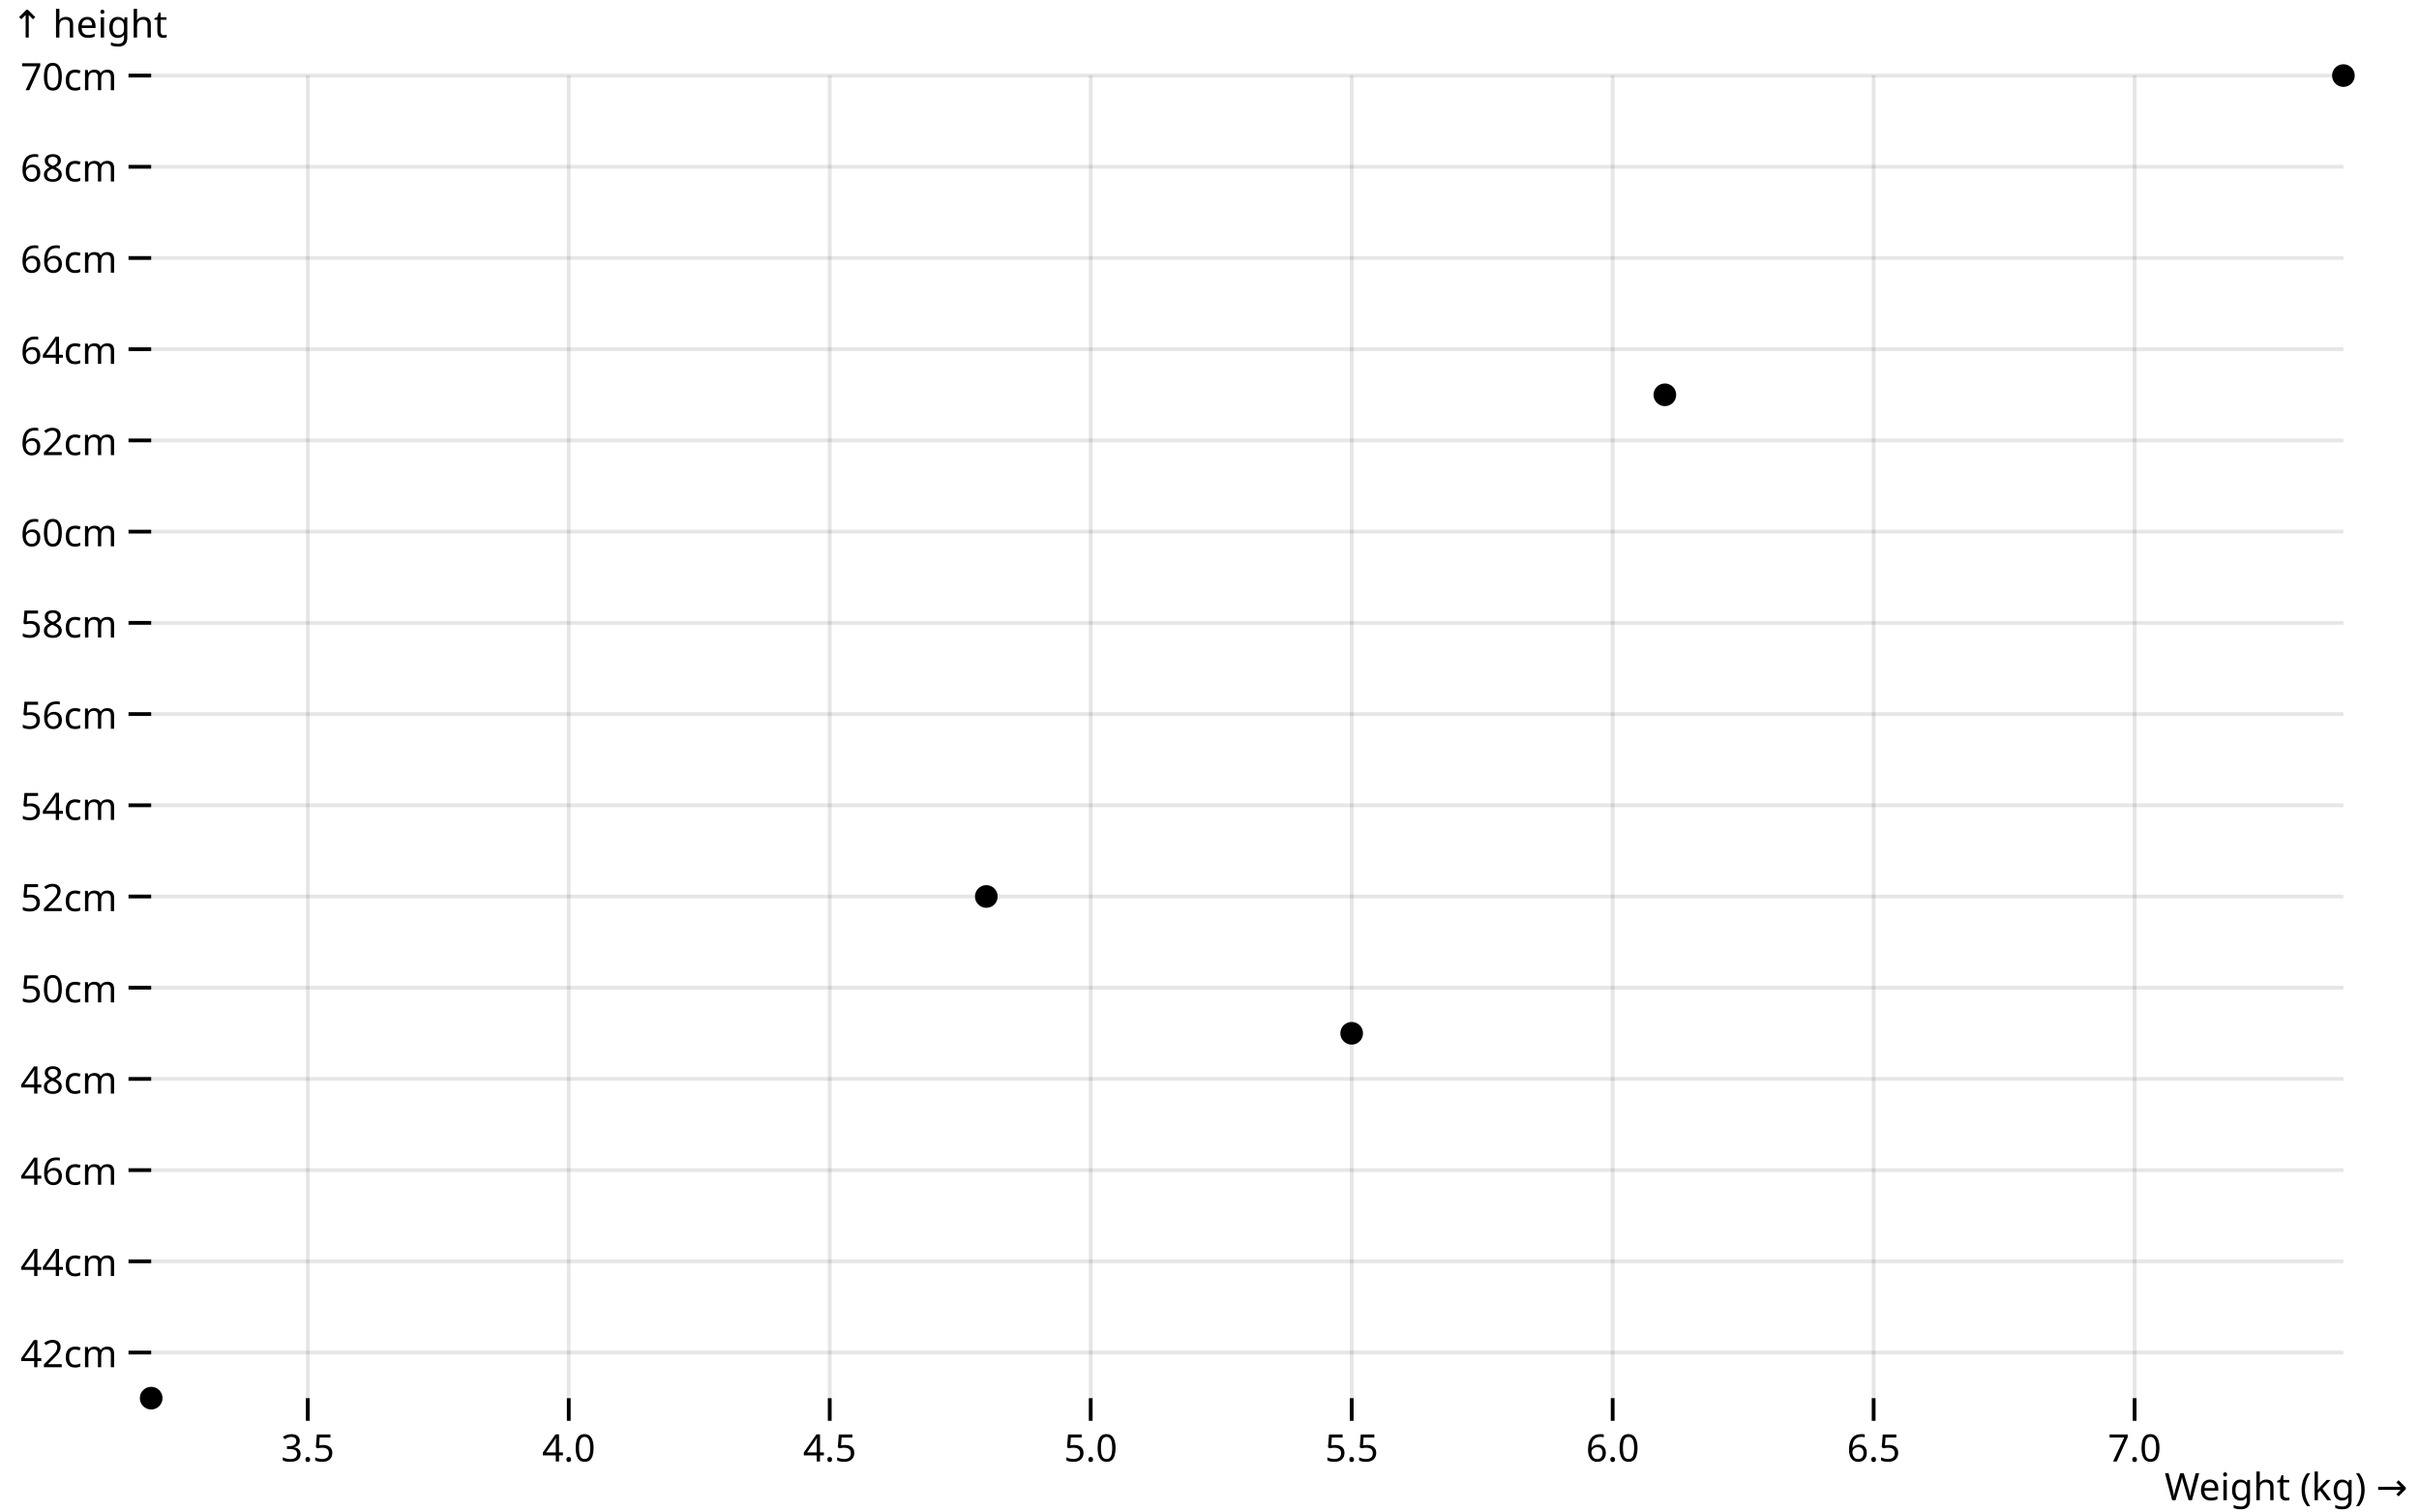
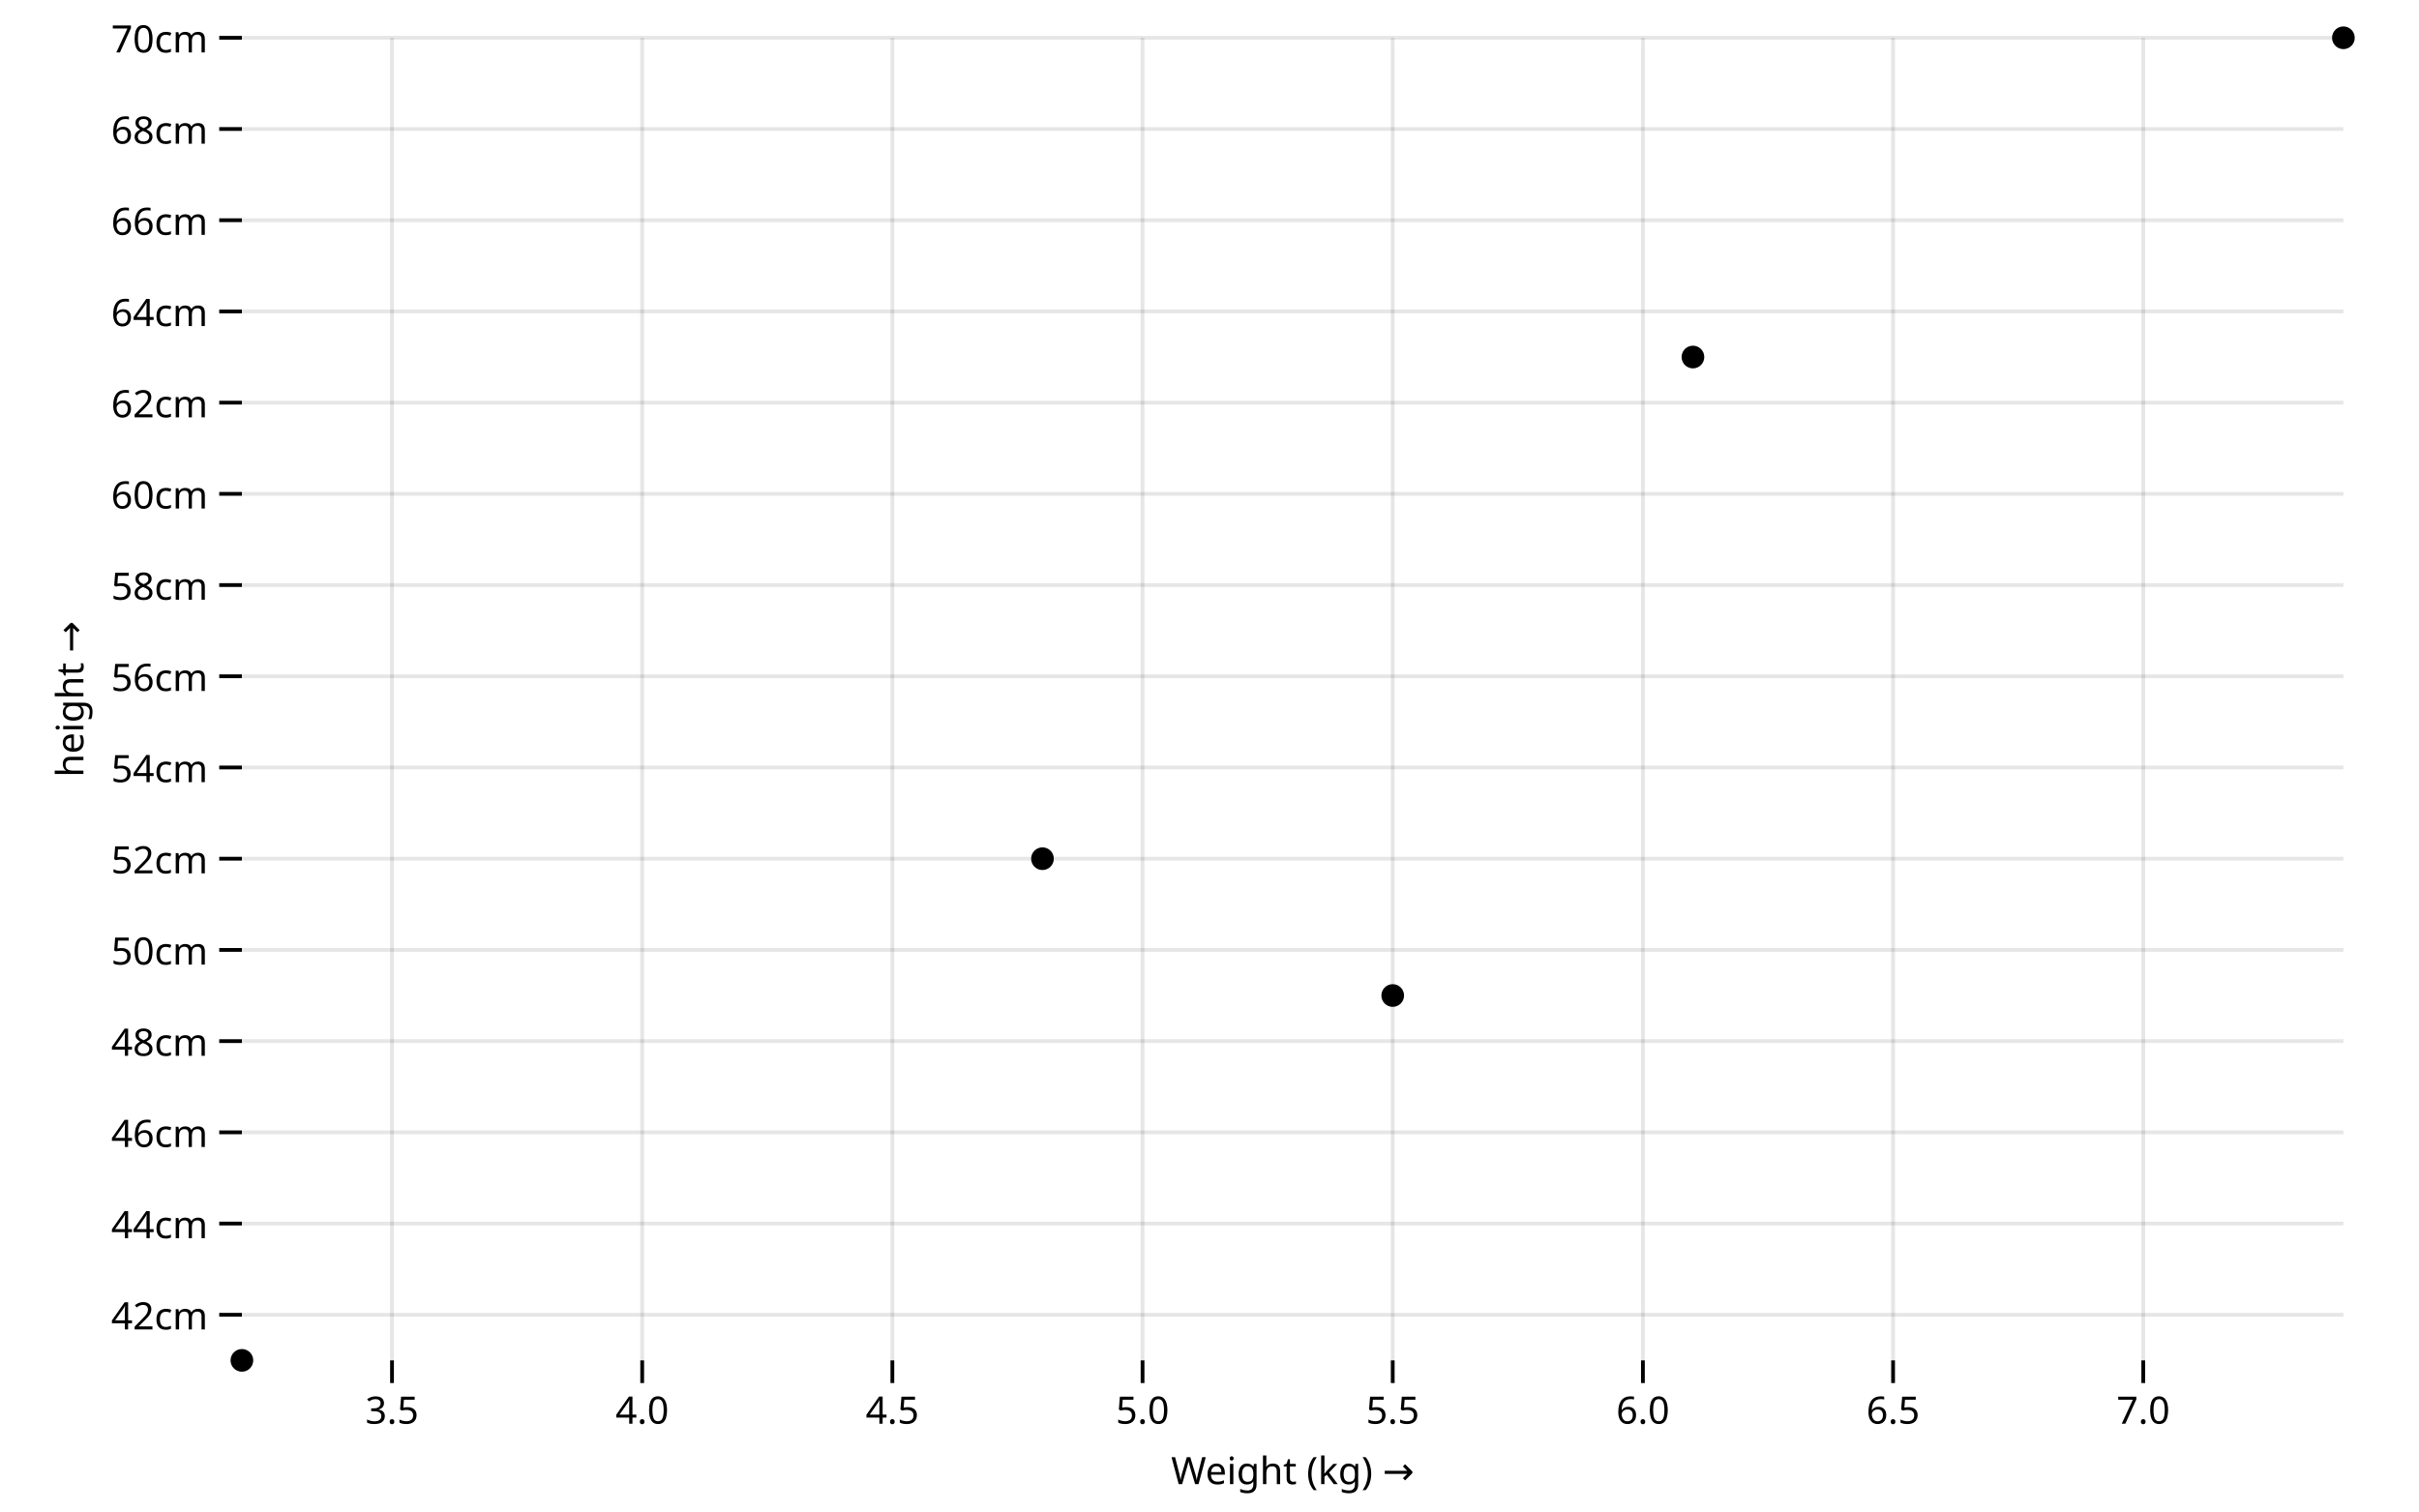
<svg xmlns="http://www.w3.org/2000/svg" width="640" height="400" viewBox="0 0 640 400">
-   <line x1="81.429" y1="20" x2="81.429" y2="370" stroke="currentColor" stroke-opacity="0.1" stroke-width="1" />
-   <line x1="150.476" y1="20" x2="150.476" y2="370" stroke="currentColor" stroke-opacity="0.1" stroke-width="1" />
-   <line x1="219.524" y1="20" x2="219.524" y2="370" stroke="currentColor" stroke-opacity="0.1" stroke-width="1" />
-   <line x1="288.571" y1="20" x2="288.571" y2="370" stroke="currentColor" stroke-opacity="0.1" stroke-width="1" />
-   <line x1="357.619" y1="20" x2="357.619" y2="370" stroke="currentColor" stroke-opacity="0.1" stroke-width="1" />
-   <line x1="426.667" y1="20" x2="426.667" y2="370" stroke="currentColor" stroke-opacity="0.1" stroke-width="1" />
-   <line x1="495.714" y1="20" x2="495.714" y2="370" stroke="currentColor" stroke-opacity="0.1" stroke-width="1" />
-   <line x1="564.762" y1="20" x2="564.762" y2="370" stroke="currentColor" stroke-opacity="0.1" stroke-width="1" />
-   <line x1="81.429" y1="370" x2="81.429" y2="376" stroke="currentColor" stroke-width="1" />
-   <line x1="150.476" y1="370" x2="150.476" y2="376" stroke="currentColor" stroke-width="1" />
-   <line x1="219.524" y1="370" x2="219.524" y2="376" stroke="currentColor" stroke-width="1" />
-   <line x1="288.571" y1="370" x2="288.571" y2="376" stroke="currentColor" stroke-width="1" />
-   <line x1="357.619" y1="370" x2="357.619" y2="376" stroke="currentColor" stroke-width="1" />
-   <line x1="426.667" y1="370" x2="426.667" y2="376" stroke="currentColor" stroke-width="1" />
-   <line x1="495.714" y1="370" x2="495.714" y2="376" stroke="currentColor" stroke-width="1" />
-   <line x1="564.762" y1="370" x2="564.762" y2="376" stroke="currentColor" stroke-width="1" />
-   <text x="81.429" y="379" font-family="system-ui, sans-serif" font-size="10" text-anchor="middle" dominant-baseline="text-before-edge" fill="currentColor">3.5</text>
-   <text x="150.476" y="379" font-family="system-ui, sans-serif" font-size="10" text-anchor="middle" dominant-baseline="text-before-edge" fill="currentColor">4.0</text>
-   <text x="219.524" y="379" font-family="system-ui, sans-serif" font-size="10" text-anchor="middle" dominant-baseline="text-before-edge" fill="currentColor">4.5</text>
-   <text x="288.571" y="379" font-family="system-ui, sans-serif" font-size="10" text-anchor="middle" dominant-baseline="text-before-edge" fill="currentColor">5.0</text>
-   <text x="357.619" y="379" font-family="system-ui, sans-serif" font-size="10" text-anchor="middle" dominant-baseline="text-before-edge" fill="currentColor">5.5</text>
-   <text x="426.667" y="379" font-family="system-ui, sans-serif" font-size="10" text-anchor="middle" dominant-baseline="text-before-edge" fill="currentColor">6.0</text>
-   <text x="495.714" y="379" font-family="system-ui, sans-serif" font-size="10" text-anchor="middle" dominant-baseline="text-before-edge" fill="currentColor">6.5</text>
-   <text x="564.762" y="379" font-family="system-ui, sans-serif" font-size="10" text-anchor="middle" dominant-baseline="text-before-edge" fill="currentColor">7.0</text>
-   <text x="637" y="397" font-family="system-ui, sans-serif" font-size="10" text-anchor="end" fill="currentColor">Weight (kg) →</text>
-   <line x1="40" y1="357.931" x2="620" y2="357.931" stroke="currentColor" stroke-opacity="0.1" stroke-width="1" />
-   <line x1="40" y1="333.793" x2="620" y2="333.793" stroke="currentColor" stroke-opacity="0.1" stroke-width="1" />
-   <line x1="40" y1="309.655" x2="620" y2="309.655" stroke="currentColor" stroke-opacity="0.1" stroke-width="1" />
-   <line x1="40" y1="285.517" x2="620" y2="285.517" stroke="currentColor" stroke-opacity="0.1" stroke-width="1" />
-   <line x1="40" y1="261.379" x2="620" y2="261.379" stroke="currentColor" stroke-opacity="0.1" stroke-width="1" />
-   <line x1="40" y1="237.241" x2="620" y2="237.241" stroke="currentColor" stroke-opacity="0.1" stroke-width="1" />
-   <line x1="40" y1="213.103" x2="620" y2="213.103" stroke="currentColor" stroke-opacity="0.1" stroke-width="1" />
-   <line x1="40" y1="188.966" x2="620" y2="188.966" stroke="currentColor" stroke-opacity="0.1" stroke-width="1" />
-   <line x1="40" y1="164.828" x2="620" y2="164.828" stroke="currentColor" stroke-opacity="0.1" stroke-width="1" />
-   <line x1="40" y1="140.69" x2="620" y2="140.69" stroke="currentColor" stroke-opacity="0.1" stroke-width="1" />
-   <line x1="40" y1="116.552" x2="620" y2="116.552" stroke="currentColor" stroke-opacity="0.1" stroke-width="1" />
-   <line x1="40" y1="92.414" x2="620" y2="92.414" stroke="currentColor" stroke-opacity="0.1" stroke-width="1" />
-   <line x1="40" y1="68.276" x2="620" y2="68.276" stroke="currentColor" stroke-opacity="0.1" stroke-width="1" />
-   <line x1="40" y1="44.138" x2="620" y2="44.138" stroke="currentColor" stroke-opacity="0.1" stroke-width="1" />
-   <line x1="40" y1="20" x2="620" y2="20" stroke="currentColor" stroke-opacity="0.1" stroke-width="1" />
-   <line x1="40" y1="357.931" x2="34" y2="357.931" stroke="currentColor" stroke-width="1" />
-   <line x1="40" y1="333.793" x2="34" y2="333.793" stroke="currentColor" stroke-width="1" />
-   <line x1="40" y1="309.655" x2="34" y2="309.655" stroke="currentColor" stroke-width="1" />
-   <line x1="40" y1="285.517" x2="34" y2="285.517" stroke="currentColor" stroke-width="1" />
-   <line x1="40" y1="261.379" x2="34" y2="261.379" stroke="currentColor" stroke-width="1" />
-   <line x1="40" y1="237.241" x2="34" y2="237.241" stroke="currentColor" stroke-width="1" />
-   <line x1="40" y1="213.103" x2="34" y2="213.103" stroke="currentColor" stroke-width="1" />
-   <line x1="40" y1="188.966" x2="34" y2="188.966" stroke="currentColor" stroke-width="1" />
-   <line x1="40" y1="164.828" x2="34" y2="164.828" stroke="currentColor" stroke-width="1" />
-   <line x1="40" y1="140.69" x2="34" y2="140.69" stroke="currentColor" stroke-width="1" />
-   <line x1="40" y1="116.552" x2="34" y2="116.552" stroke="currentColor" stroke-width="1" />
-   <line x1="40" y1="92.414" x2="34" y2="92.414" stroke="currentColor" stroke-width="1" />
-   <line x1="40" y1="68.276" x2="34" y2="68.276" stroke="currentColor" stroke-width="1" />
-   <line x1="40" y1="44.138" x2="34" y2="44.138" stroke="currentColor" stroke-width="1" />
-   <line x1="40" y1="20" x2="34" y2="20" stroke="currentColor" stroke-width="1" />
-   <text x="31" y="357.931" font-family="system-ui, sans-serif" font-size="10" text-anchor="end" dominant-baseline="central" fill="currentColor">42cm</text>
-   <text x="31" y="333.793" font-family="system-ui, sans-serif" font-size="10" text-anchor="end" dominant-baseline="central" fill="currentColor">44cm</text>
-   <text x="31" y="309.655" font-family="system-ui, sans-serif" font-size="10" text-anchor="end" dominant-baseline="central" fill="currentColor">46cm</text>
-   <text x="31" y="285.517" font-family="system-ui, sans-serif" font-size="10" text-anchor="end" dominant-baseline="central" fill="currentColor">48cm</text>
-   <text x="31" y="261.379" font-family="system-ui, sans-serif" font-size="10" text-anchor="end" dominant-baseline="central" fill="currentColor">50cm</text>
-   <text x="31" y="237.241" font-family="system-ui, sans-serif" font-size="10" text-anchor="end" dominant-baseline="central" fill="currentColor">52cm</text>
-   <text x="31" y="213.103" font-family="system-ui, sans-serif" font-size="10" text-anchor="end" dominant-baseline="central" fill="currentColor">54cm</text>
-   <text x="31" y="188.966" font-family="system-ui, sans-serif" font-size="10" text-anchor="end" dominant-baseline="central" fill="currentColor">56cm</text>
-   <text x="31" y="164.828" font-family="system-ui, sans-serif" font-size="10" text-anchor="end" dominant-baseline="central" fill="currentColor">58cm</text>
-   <text x="31" y="140.69" font-family="system-ui, sans-serif" font-size="10" text-anchor="end" dominant-baseline="central" fill="currentColor">60cm</text>
-   <text x="31" y="116.552" font-family="system-ui, sans-serif" font-size="10" text-anchor="end" dominant-baseline="central" fill="currentColor">62cm</text>
-   <text x="31" y="92.414" font-family="system-ui, sans-serif" font-size="10" text-anchor="end" dominant-baseline="central" fill="currentColor">64cm</text>
-   <text x="31" y="68.276" font-family="system-ui, sans-serif" font-size="10" text-anchor="end" dominant-baseline="central" fill="currentColor">66cm</text>
-   <text x="31" y="44.138" font-family="system-ui, sans-serif" font-size="10" text-anchor="end" dominant-baseline="central" fill="currentColor">68cm</text>
-   <text x="31" y="20" font-family="system-ui, sans-serif" font-size="10" text-anchor="end" dominant-baseline="central" fill="currentColor">70cm</text>
-   <text x="3" y="3" font-family="system-ui, sans-serif" font-size="10" text-anchor="start" dominant-baseline="text-before-edge" fill="currentColor">↑ height</text>
-   <circle cx="40" cy="370" r="3" />
-   <circle cx="260.952" cy="237.241" r="3" />
-   <circle cx="357.619" cy="273.448" r="3" />
-   <circle cx="440.476" cy="104.483" r="3" />
-   <circle cx="620" cy="20" r="3" />
+   <line x1="103.714" y1="10" x2="103.714" y2="360" stroke="currentColor" stroke-opacity="0.1" stroke-width="1" />
+   <line x1="169.905" y1="10" x2="169.905" y2="360" stroke="currentColor" stroke-opacity="0.1" stroke-width="1" />
+   <line x1="236.095" y1="10" x2="236.095" y2="360" stroke="currentColor" stroke-opacity="0.1" stroke-width="1" />
+   <line x1="302.286" y1="10" x2="302.286" y2="360" stroke="currentColor" stroke-opacity="0.1" stroke-width="1" />
+   <line x1="368.476" y1="10" x2="368.476" y2="360" stroke="currentColor" stroke-opacity="0.1" stroke-width="1" />
+   <line x1="434.667" y1="10" x2="434.667" y2="360" stroke="currentColor" stroke-opacity="0.1" stroke-width="1" />
+   <line x1="500.857" y1="10" x2="500.857" y2="360" stroke="currentColor" stroke-opacity="0.1" stroke-width="1" />
+   <line x1="567.048" y1="10" x2="567.048" y2="360" stroke="currentColor" stroke-opacity="0.1" stroke-width="1" />
+   <line x1="103.714" y1="360" x2="103.714" y2="366" stroke="currentColor" stroke-width="1" />
+   <line x1="169.905" y1="360" x2="169.905" y2="366" stroke="currentColor" stroke-width="1" />
+   <line x1="236.095" y1="360" x2="236.095" y2="366" stroke="currentColor" stroke-width="1" />
+   <line x1="302.286" y1="360" x2="302.286" y2="366" stroke="currentColor" stroke-width="1" />
+   <line x1="368.476" y1="360" x2="368.476" y2="366" stroke="currentColor" stroke-width="1" />
+   <line x1="434.667" y1="360" x2="434.667" y2="366" stroke="currentColor" stroke-width="1" />
+   <line x1="500.857" y1="360" x2="500.857" y2="366" stroke="currentColor" stroke-width="1" />
+   <line x1="567.048" y1="360" x2="567.048" y2="366" stroke="currentColor" stroke-width="1" />
+   <text x="103.714" y="369" font-family="system-ui, sans-serif" font-size="10" text-anchor="middle" dominant-baseline="text-before-edge" fill="currentColor">3.5</text>
+   <text x="169.905" y="369" font-family="system-ui, sans-serif" font-size="10" text-anchor="middle" dominant-baseline="text-before-edge" fill="currentColor">4.0</text>
+   <text x="236.095" y="369" font-family="system-ui, sans-serif" font-size="10" text-anchor="middle" dominant-baseline="text-before-edge" fill="currentColor">4.5</text>
+   <text x="302.286" y="369" font-family="system-ui, sans-serif" font-size="10" text-anchor="middle" dominant-baseline="text-before-edge" fill="currentColor">5.0</text>
+   <text x="368.476" y="369" font-family="system-ui, sans-serif" font-size="10" text-anchor="middle" dominant-baseline="text-before-edge" fill="currentColor">5.5</text>
+   <text x="434.667" y="369" font-family="system-ui, sans-serif" font-size="10" text-anchor="middle" dominant-baseline="text-before-edge" fill="currentColor">6.0</text>
+   <text x="500.857" y="369" font-family="system-ui, sans-serif" font-size="10" text-anchor="middle" dominant-baseline="text-before-edge" fill="currentColor">6.5</text>
+   <text x="567.048" y="369" font-family="system-ui, sans-serif" font-size="10" text-anchor="middle" dominant-baseline="text-before-edge" fill="currentColor">7.0</text>
+   <text x="342" y="385" font-family="system-ui, sans-serif" font-size="10" text-anchor="middle" dominant-baseline="text-before-edge" fill="currentColor">Weight (kg) →</text>
+   <line x1="64" y1="347.931" x2="620" y2="347.931" stroke="currentColor" stroke-opacity="0.1" stroke-width="1" />
+   <line x1="64" y1="323.793" x2="620" y2="323.793" stroke="currentColor" stroke-opacity="0.1" stroke-width="1" />
+   <line x1="64" y1="299.655" x2="620" y2="299.655" stroke="currentColor" stroke-opacity="0.1" stroke-width="1" />
+   <line x1="64" y1="275.517" x2="620" y2="275.517" stroke="currentColor" stroke-opacity="0.1" stroke-width="1" />
+   <line x1="64" y1="251.379" x2="620" y2="251.379" stroke="currentColor" stroke-opacity="0.1" stroke-width="1" />
+   <line x1="64" y1="227.241" x2="620" y2="227.241" stroke="currentColor" stroke-opacity="0.1" stroke-width="1" />
+   <line x1="64" y1="203.103" x2="620" y2="203.103" stroke="currentColor" stroke-opacity="0.1" stroke-width="1" />
+   <line x1="64" y1="178.966" x2="620" y2="178.966" stroke="currentColor" stroke-opacity="0.1" stroke-width="1" />
+   <line x1="64" y1="154.828" x2="620" y2="154.828" stroke="currentColor" stroke-opacity="0.1" stroke-width="1" />
+   <line x1="64" y1="130.69" x2="620" y2="130.69" stroke="currentColor" stroke-opacity="0.1" stroke-width="1" />
+   <line x1="64" y1="106.552" x2="620" y2="106.552" stroke="currentColor" stroke-opacity="0.1" stroke-width="1" />
+   <line x1="64" y1="82.414" x2="620" y2="82.414" stroke="currentColor" stroke-opacity="0.1" stroke-width="1" />
+   <line x1="64" y1="58.276" x2="620" y2="58.276" stroke="currentColor" stroke-opacity="0.1" stroke-width="1" />
+   <line x1="64" y1="34.138" x2="620" y2="34.138" stroke="currentColor" stroke-opacity="0.1" stroke-width="1" />
+   <line x1="64" y1="10" x2="620" y2="10" stroke="currentColor" stroke-opacity="0.1" stroke-width="1" />
+   <line x1="64" y1="347.931" x2="58" y2="347.931" stroke="currentColor" stroke-width="1" />
+   <line x1="64" y1="323.793" x2="58" y2="323.793" stroke="currentColor" stroke-width="1" />
+   <line x1="64" y1="299.655" x2="58" y2="299.655" stroke="currentColor" stroke-width="1" />
+   <line x1="64" y1="275.517" x2="58" y2="275.517" stroke="currentColor" stroke-width="1" />
+   <line x1="64" y1="251.379" x2="58" y2="251.379" stroke="currentColor" stroke-width="1" />
+   <line x1="64" y1="227.241" x2="58" y2="227.241" stroke="currentColor" stroke-width="1" />
+   <line x1="64" y1="203.103" x2="58" y2="203.103" stroke="currentColor" stroke-width="1" />
+   <line x1="64" y1="178.966" x2="58" y2="178.966" stroke="currentColor" stroke-width="1" />
+   <line x1="64" y1="154.828" x2="58" y2="154.828" stroke="currentColor" stroke-width="1" />
+   <line x1="64" y1="130.69" x2="58" y2="130.69" stroke="currentColor" stroke-width="1" />
+   <line x1="64" y1="106.552" x2="58" y2="106.552" stroke="currentColor" stroke-width="1" />
+   <line x1="64" y1="82.414" x2="58" y2="82.414" stroke="currentColor" stroke-width="1" />
+   <line x1="64" y1="58.276" x2="58" y2="58.276" stroke="currentColor" stroke-width="1" />
+   <line x1="64" y1="34.138" x2="58" y2="34.138" stroke="currentColor" stroke-width="1" />
+   <line x1="64" y1="10" x2="58" y2="10" stroke="currentColor" stroke-width="1" />
+   <text x="55" y="347.931" font-family="system-ui, sans-serif" font-size="10" text-anchor="end" dominant-baseline="central" fill="currentColor">42cm</text>
+   <text x="55" y="323.793" font-family="system-ui, sans-serif" font-size="10" text-anchor="end" dominant-baseline="central" fill="currentColor">44cm</text>
+   <text x="55" y="299.655" font-family="system-ui, sans-serif" font-size="10" text-anchor="end" dominant-baseline="central" fill="currentColor">46cm</text>
+   <text x="55" y="275.517" font-family="system-ui, sans-serif" font-size="10" text-anchor="end" dominant-baseline="central" fill="currentColor">48cm</text>
+   <text x="55" y="251.379" font-family="system-ui, sans-serif" font-size="10" text-anchor="end" dominant-baseline="central" fill="currentColor">50cm</text>
+   <text x="55" y="227.241" font-family="system-ui, sans-serif" font-size="10" text-anchor="end" dominant-baseline="central" fill="currentColor">52cm</text>
+   <text x="55" y="203.103" font-family="system-ui, sans-serif" font-size="10" text-anchor="end" dominant-baseline="central" fill="currentColor">54cm</text>
+   <text x="55" y="178.966" font-family="system-ui, sans-serif" font-size="10" text-anchor="end" dominant-baseline="central" fill="currentColor">56cm</text>
+   <text x="55" y="154.828" font-family="system-ui, sans-serif" font-size="10" text-anchor="end" dominant-baseline="central" fill="currentColor">58cm</text>
+   <text x="55" y="130.69" font-family="system-ui, sans-serif" font-size="10" text-anchor="end" dominant-baseline="central" fill="currentColor">60cm</text>
+   <text x="55" y="106.552" font-family="system-ui, sans-serif" font-size="10" text-anchor="end" dominant-baseline="central" fill="currentColor">62cm</text>
+   <text x="55" y="82.414" font-family="system-ui, sans-serif" font-size="10" text-anchor="end" dominant-baseline="central" fill="currentColor">64cm</text>
+   <text x="55" y="58.276" font-family="system-ui, sans-serif" font-size="10" text-anchor="end" dominant-baseline="central" fill="currentColor">66cm</text>
+   <text x="55" y="34.138" font-family="system-ui, sans-serif" font-size="10" text-anchor="end" dominant-baseline="central" fill="currentColor">68cm</text>
+   <text x="55" y="10" font-family="system-ui, sans-serif" font-size="10" text-anchor="end" dominant-baseline="central" fill="currentColor">70cm</text>
+   <text x="25" y="185" transform="rotate(-90,25,185)" font-family="system-ui, sans-serif" font-size="10" text-anchor="middle" dominant-baseline="text-after-edge" fill="currentColor">height →</text>
+   <circle cx="64" cy="360" r="3" />
+   <circle cx="275.81" cy="227.241" r="3" />
+   <circle cx="368.476" cy="263.448" r="3" />
+   <circle cx="447.905" cy="94.483" r="3" />
+   <circle cx="620" cy="10" r="3" />
</svg>
